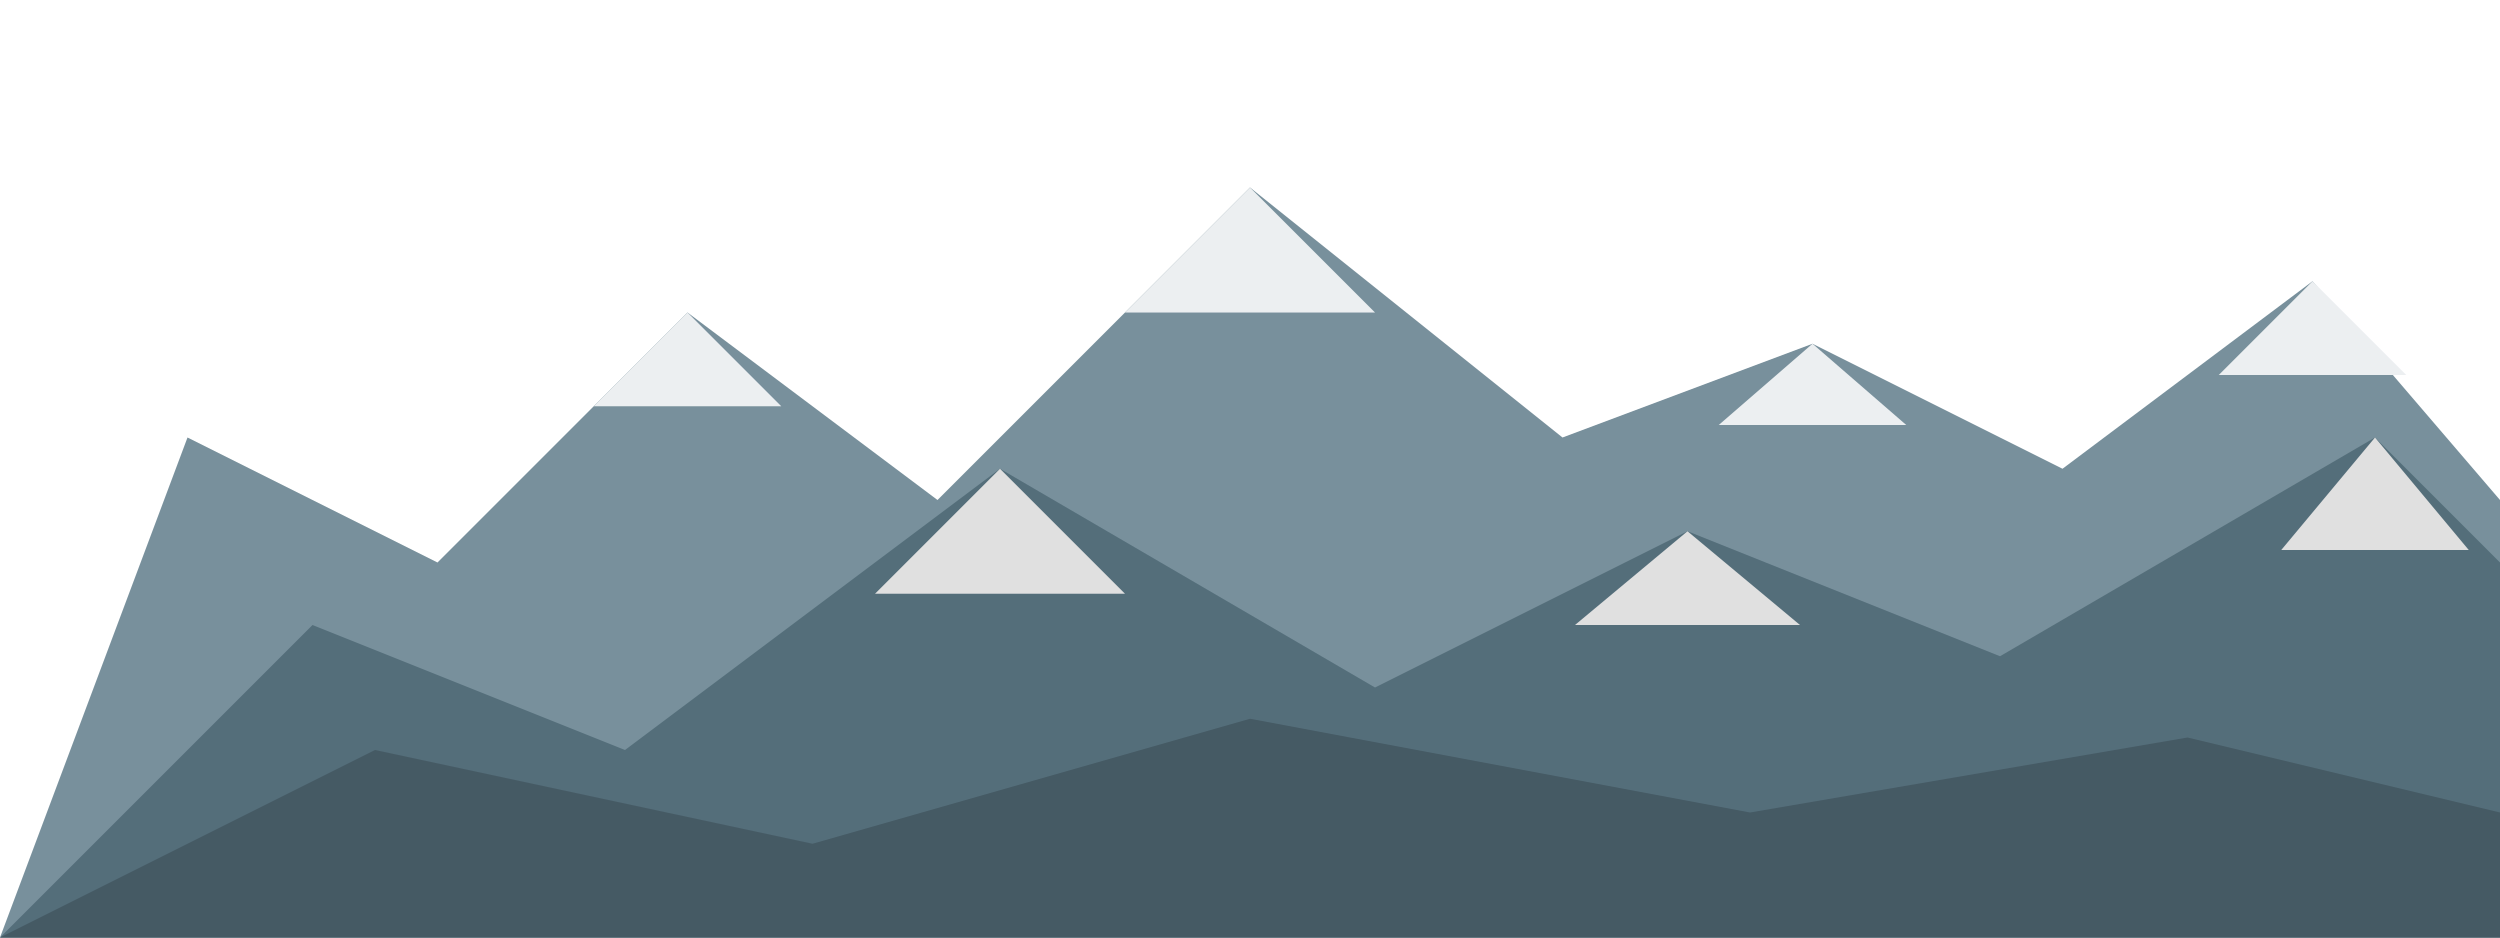
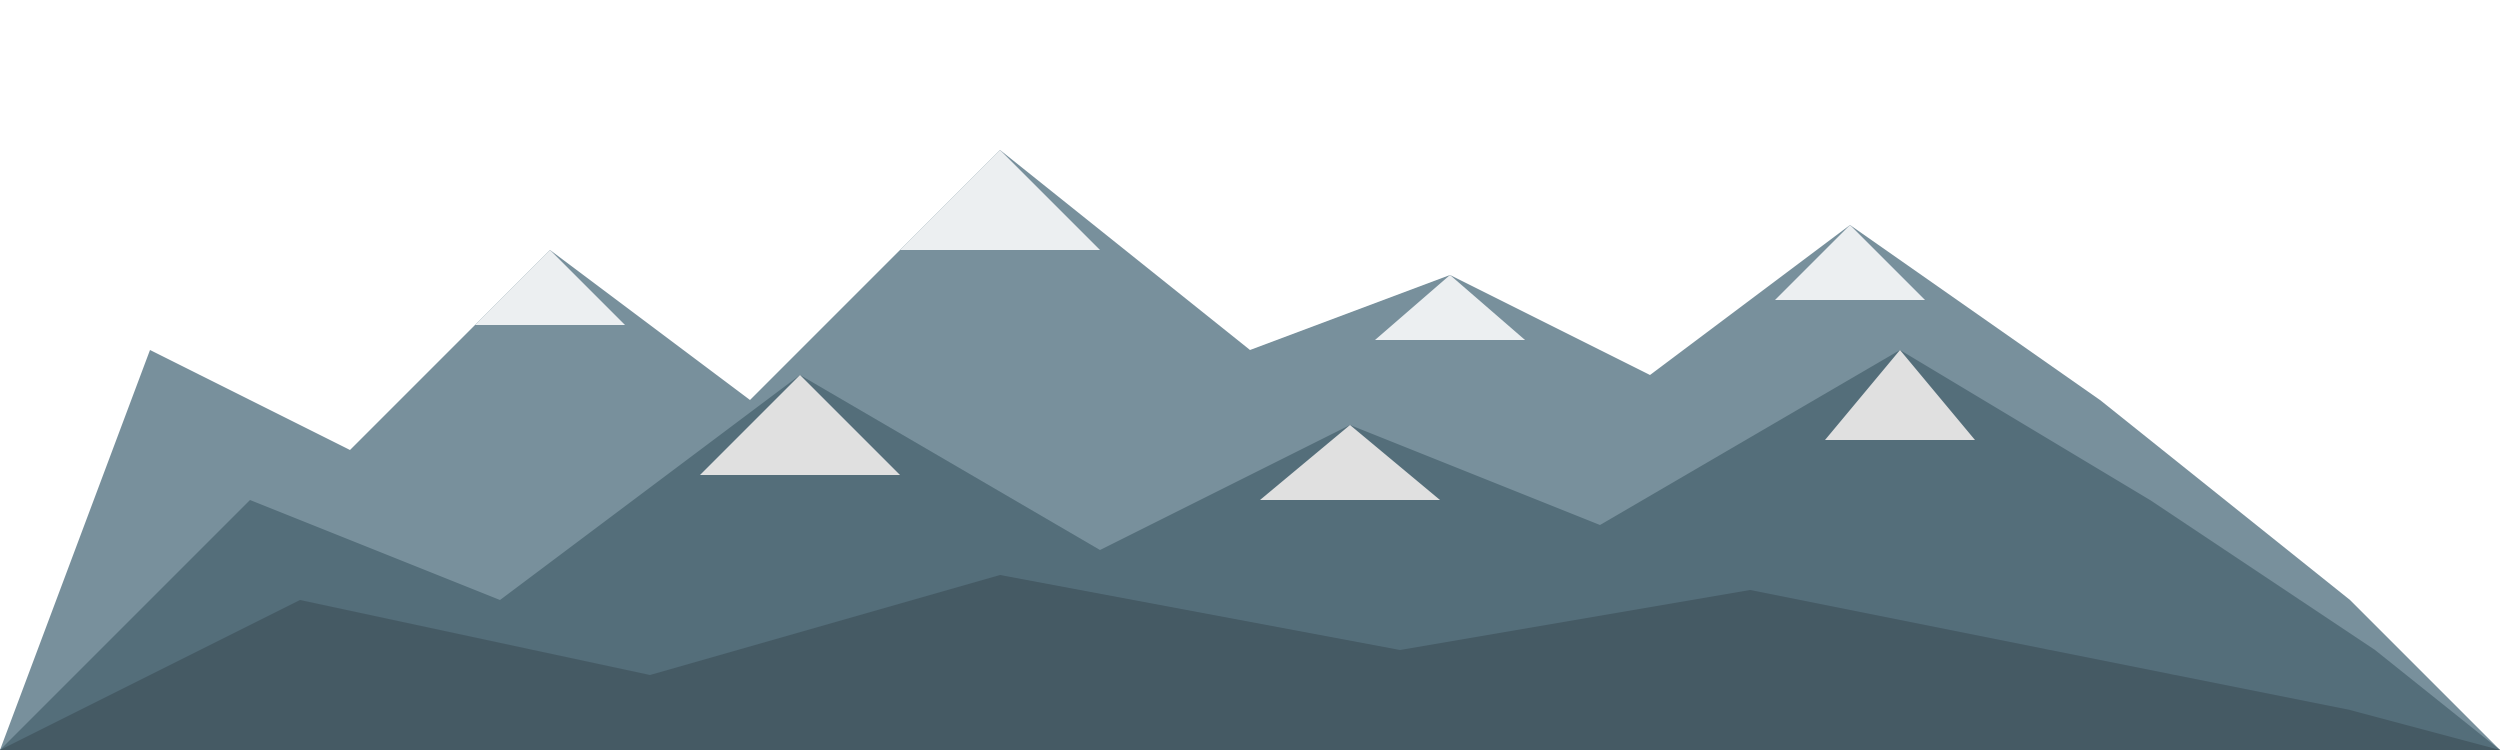
- <svg xmlns="http://www.w3.org/2000/svg" viewBox="0 0 400 150" width="400" height="150">
-   <polygon points="0,150 30,70 70,90 110,50 150,80 200,30 250,70 290,55 330,75 370,45 400,80 400,150" fill="#78909C" />
+ <svg xmlns="http://www.w3.org/2000/svg" viewBox="0 0 500 150" width="500" height="150">
+   <polygon points="0,150 30,70 70,90 110,50 150,80 200,30 250,70 290,55 330,75 370,45 420,80 470,120 500,150" fill="#78909C" />
  <polygon points="110,50 125,65 95,65" fill="#ECEFF1" />
  <polygon points="200,30 220,50 180,50" fill="#ECEFF1" />
  <polygon points="290,55 305,68 275,68" fill="#ECEFF1" />
  <polygon points="370,45 385,60 355,60" fill="#ECEFF1" />
-   <polygon points="0,150 50,100 100,120 160,75 220,110 270,85 320,105 380,70 400,90 400,150" fill="#546E7A" />
+   <polygon points="0,150 50,100 100,120 160,75 220,110 270,85 320,105 380,70 430,100 475,130 500,150" fill="#546E7A" />
  <polygon points="160,75 180,95 140,95" fill="#E0E0E0" />
  <polygon points="270,85 288,100 252,100" fill="#E0E0E0" />
  <polygon points="380,70 395,88 365,88" fill="#E0E0E0" />
-   <polygon points="0,150 60,120 130,135 200,115 280,130 350,118 400,130 400,150" fill="#455A64" />
+   <polygon points="0,150 60,120 130,135 200,115 280,130 350,118 420,132 470,142 500,150" fill="#455A64" />
</svg>
